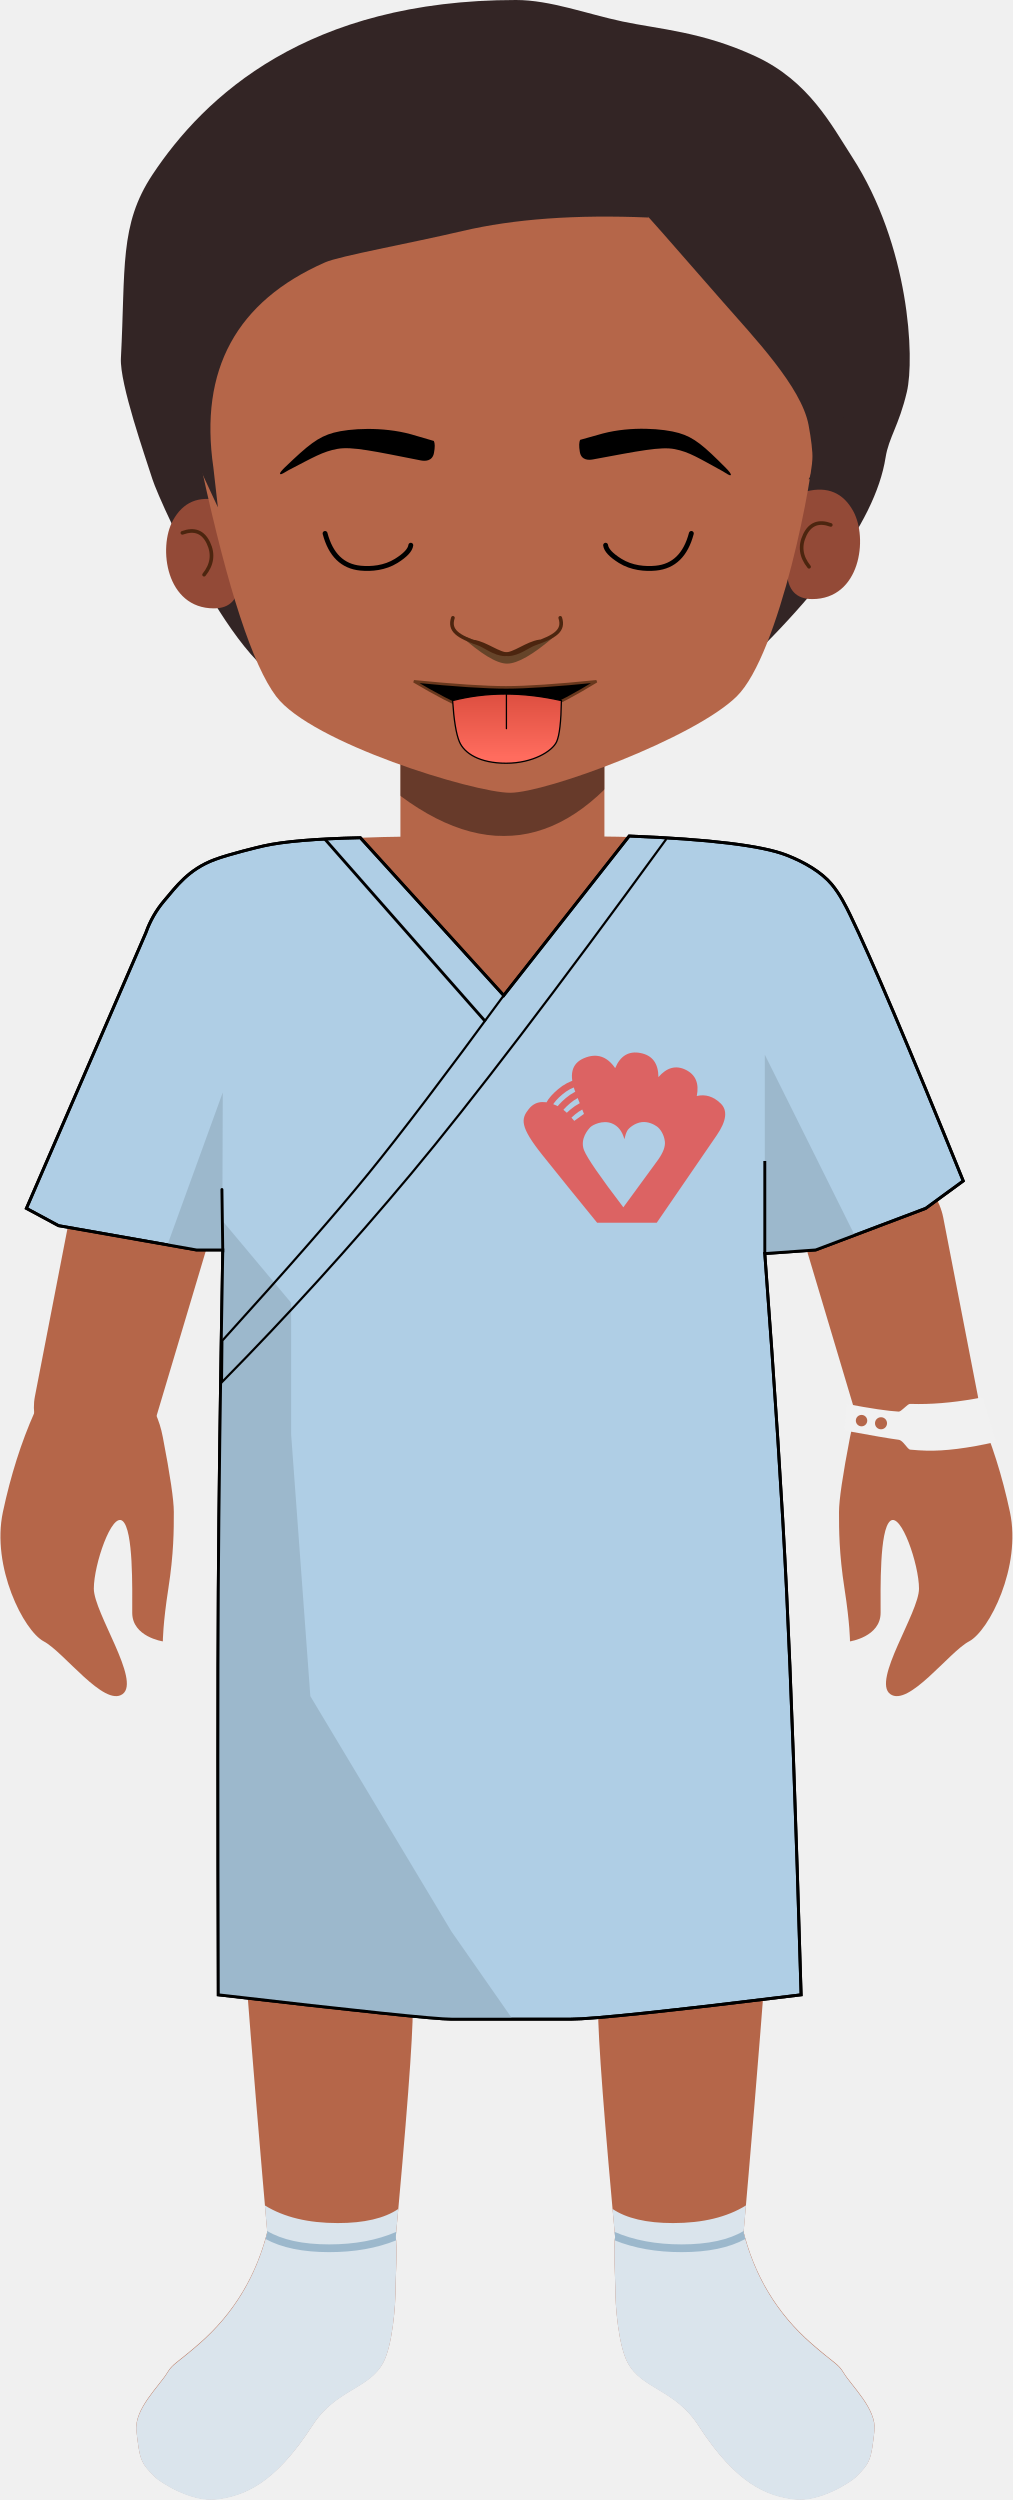
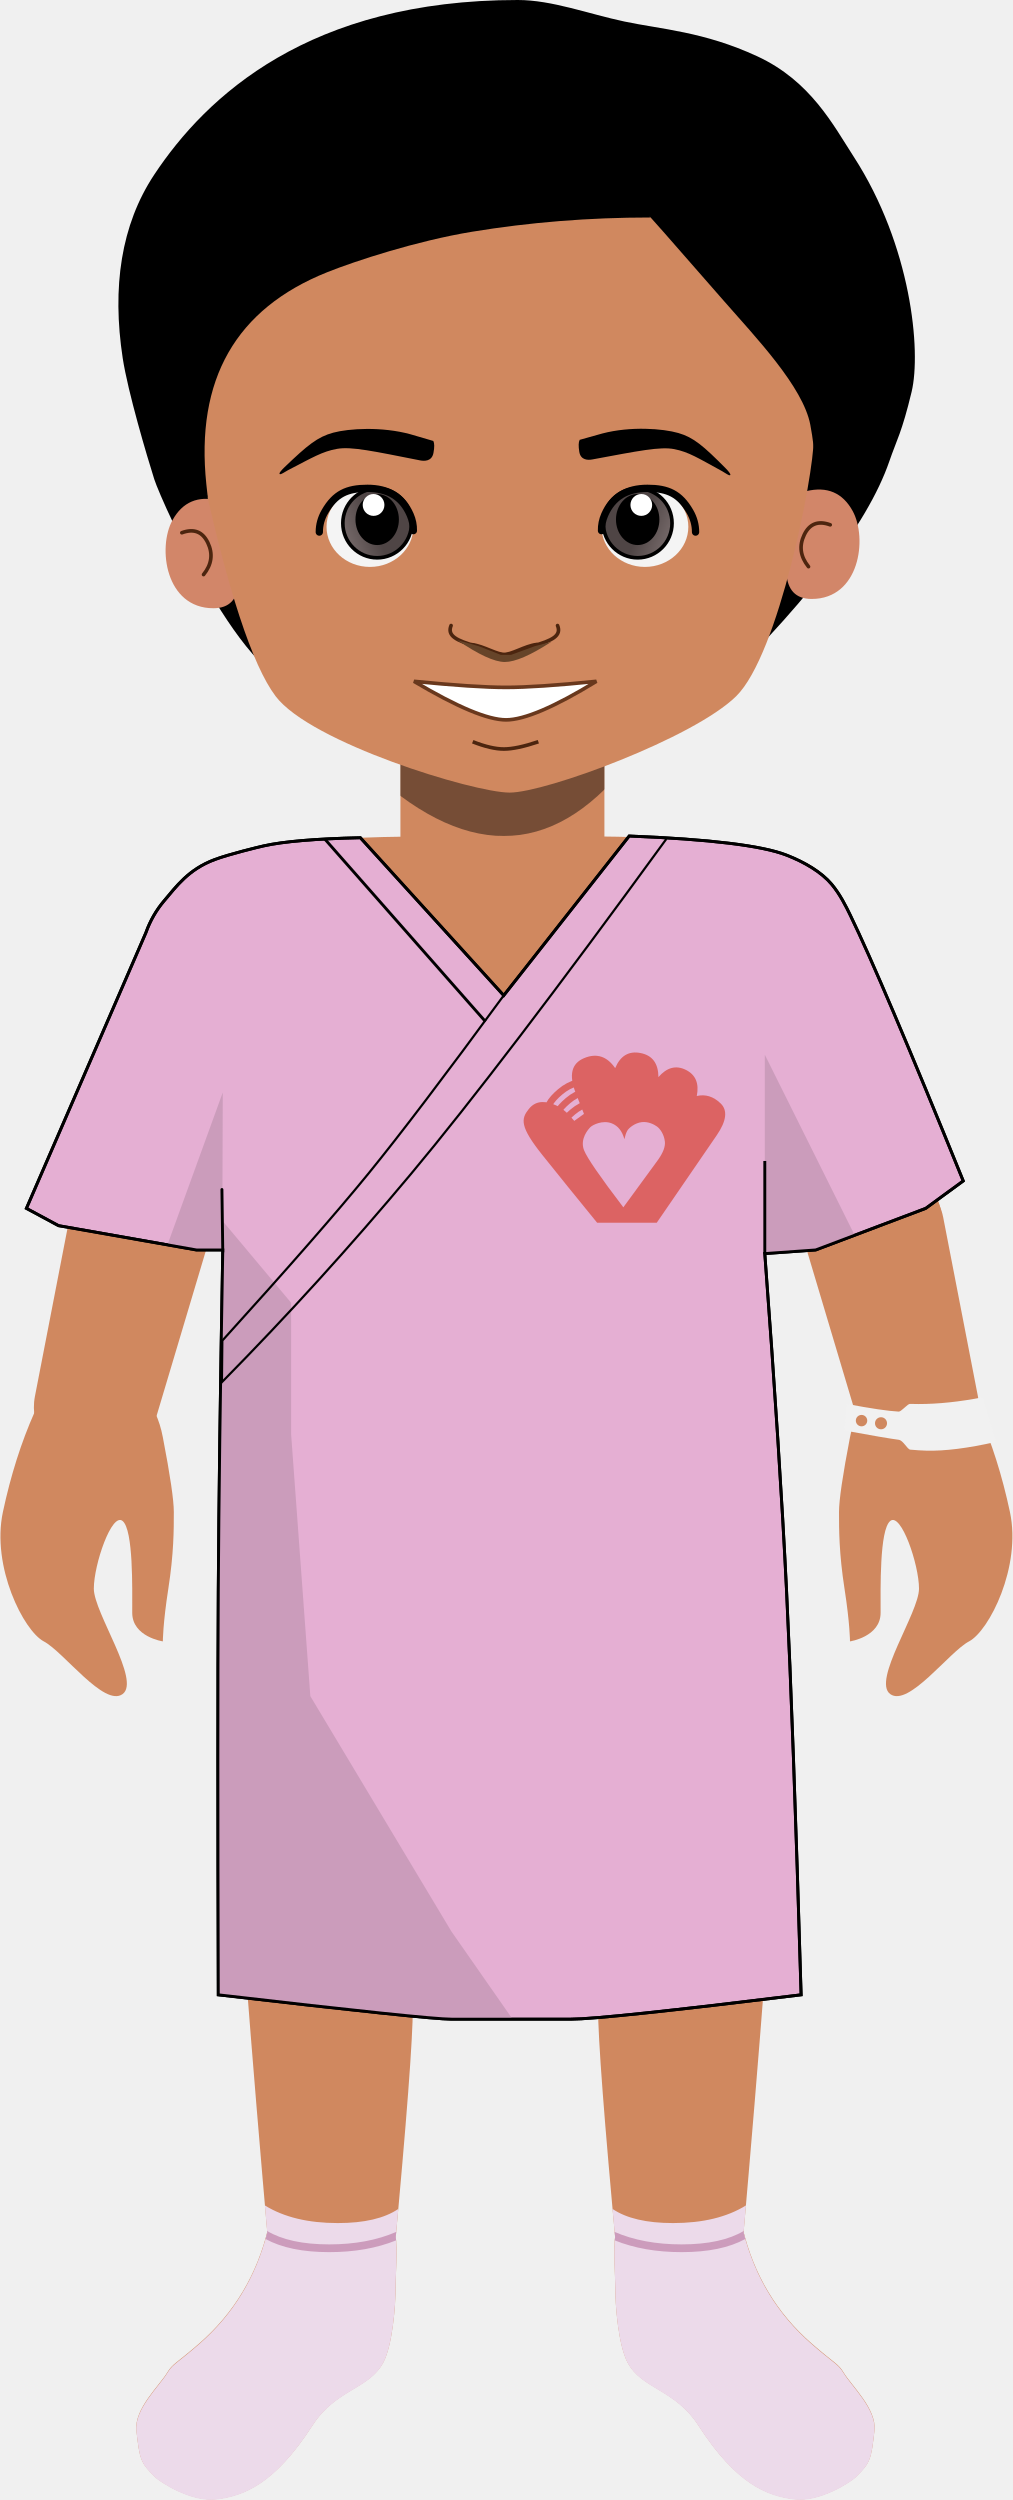
<svg xmlns="http://www.w3.org/2000/svg" xmlns:xlink="http://www.w3.org/1999/xlink" width="784px" height="1936px" viewBox="0 0 784 1936" version="1.1">
  <defs>
    <path d="M0,0 L157.973,0 L157.973,129.839 C130.214,155.295 103.682,168.023 78.377,168.023 C53.072,168.023 26.947,155.295 0,129.839 L0,0 Z" id="path-1" />
-     <linearGradient x1="50%" y1="0%" x2="50%" y2="90.973%" id="linearGradient-3">
-       <stop stop-color="#DD4F40" offset="0%" />
-       <stop stop-color="#FF6C5E" offset="100%" />
+     <linearGradient x1="113.301%" y1="89.585%" x2="50%" y2="64.002%" id="linearGradient-3">
+       <stop stop-color="#877A7A" offset="0%" />
+       <stop stop-color="#4F4545" offset="100%" />
    </linearGradient>
    <path d="M258.598,1.32 L369.627,123.476 L466.799,0 C529.049,2.471 569.665,7.405 588.648,14.8 C602.662,20.26 615.773,28.035 623.574,37.344 C629.986,44.995 634.569,54.231 638.003,61.294 C654.103,94.411 683.262,163.011 725.48,267.096 L696.412,288.343 L611.216,320.551 L571.809,323.364 C579.622,427.687 585.235,514.676 588.648,584.331 C592.061,653.987 595.822,758.334 599.932,897.372 C497.709,909.94 438.303,916.224 421.711,916.224 C396.824,916.224 347.592,916.224 329.122,916.224 C316.808,916.224 256.628,909.94 148.582,897.372 C148.167,757.511 148.167,653.164 148.582,584.331 C148.997,515.499 150.157,427.572 152.061,320.551 L131.656,320.551 L24.832,301.724 L0,288.343 L92.52,74.864 C95.786,65.645 100.529,57.377 106.751,50.059 C116.085,39.084 125.395,25.925 145.654,18.288 C157,14.011 179.881,8.51 183.676,7.658 C199.039,4.21 224.013,2.097 258.598,1.32 Z" id="path-4" />
    <path d="M152.061,198.556 L151.732,297.863 L205.001,361.47 L205.001,463.41 L219.867,666.08 L329.122,848.292 L376.482,916.224 L329.122,916.224 L329.122,916.224 C316.808,916.224 256.628,909.94 148.582,897.372 C148.378,828.84 148.275,768.835 148.271,717.357 L148.271,711.096 C148.275,660.314 148.378,618.059 148.582,584.331 C148.997,515.499 150.157,427.572 152.061,320.551 L131.656,320.551 L109.217,316.596 L152.061,198.556 Z" id="path-6" />
    <path d="M571.809,169.339 L641.396,309.141 L611.216,320.551 L571.809,323.364 L571.809,169.339 Z" id="path-8" />
    <path d="M258.598,1.32 L369.627,123.476 L466.799,1.82651281e-13 C529.049,2.471 569.665,7.405 588.648,14.8 C602.662,20.26 615.773,28.035 623.574,37.344 C629.986,44.995 634.569,54.231 638.003,61.294 C654.103,94.411 683.262,163.011 725.48,267.096 L696.412,288.343 L611.216,320.551 L571.809,323.364 C579.622,427.687 585.235,514.676 588.648,584.331 C592.061,653.987 595.822,758.334 599.932,897.372 C497.709,909.94 438.303,916.224 421.711,916.224 C396.824,916.224 347.592,916.224 329.122,916.224 C316.808,916.224 256.628,909.94 148.582,897.372 C148.167,757.511 148.167,653.164 148.582,584.331 C148.997,515.499 150.157,427.572 152.061,320.551 L131.656,320.551 L24.832,301.724 L-4.564127e-14,288.343 L92.52,74.864 C95.786,65.645 100.529,57.377 106.751,50.059 C116.085,39.084 125.395,25.925 145.654,18.288 C157,14.011 179.881,8.51 183.676,7.658 C199.039,4.21 224.013,2.097 258.598,1.32 Z" id="path-10" />
  </defs>
-   <g id="Teammates_Characters_Child3_BodyFull_Sensory_Taste_Good" stroke="none" stroke-width="1" fill="none" fill-rule="evenodd">
+   <g id="Teammates_Characters_Child6_BodyFull_Sensory_Hearing_Neutral" stroke="none" stroke-width="1" fill="none" fill-rule="evenodd">
    <g id="Child_6-Copy-2" transform="translate(-94, 0)">
      <g id="Body" transform="translate(94.3406, 0)">
        <g id="Neck" transform="translate(309.7419, 568.3304)">
          <mask id="mask-2" fill="white">
            <use xlink:href="#path-1" />
          </mask>
-           <use id="Rectangle" fill="#B56649" xlink:href="#path-1" />
+           <use id="Rectangle" fill="#D0885F" xlink:href="#path-1" />
          <path d="M-31.03,-33.871 L172.077,-33.871 L175.271,23.859 C145.821,60.676 114.078,79.084 80.042,79.084 C46.007,79.084 9.923,60.676 -28.209,23.859 L-31.03,-33.871 Z" id="Rectangle" fill="#000000" opacity="0.43" style="mix-blend-mode: multiply;" mask="url(#mask-2)" />
        </g>
-         <g id="Head" transform="translate(93.25117, 0)">
+         <g id="Head" transform="translate(91.3352, 0)">
          <g>
-             <path d="M305.977,0 C144.47,0 64.805,74.403 24.465,135.273 C-1.291,174.138 3.708,207.484 0.039,277.389 C-0.993,297.052 18.915,353.619 24.465,371.162 C30.016,388.706 103.823,553.556 146.72,527.678 C176.955,509.439 219.07,402.708 273.065,207.484 L298.364,160.475 L431.917,228.024 L443.813,554.779 L443.813,550.374 C534.614,470.939 584.073,405.597 592.19,354.348 C594.657,338.773 602.492,329.725 608.664,303.557 C614.836,277.389 610.696,190.176 566.18,121.398 C550.309,96.878 532.797,62.743 491.47,43.602 C450.143,24.46 416.962,22.682 388.547,16.666 C360.856,10.804 332.553,0 305.977,0 Z" id="Hair" fill="#332525" />
-             <g transform="translate(35.04494, 130.6799)">
-               <g id="Ear_L" transform="translate(0, 255.6851)">
-                 <path d="M41.255,1.273 C25.099,-2.636 13.127,2.458 5.337,16.556 C-6.347,37.702 -0.159,84.761 37.037,84.761 C61.834,84.761 63.24,56.932 41.255,1.273 Z" id="Path-2" fill="#934A37" />
-                 <path d="M18.345,58.692 C12.02,50.843 10.909,42.625 15.014,34.038 C19.119,25.451 25.833,22.865 35.158,26.279" id="Path-8-Copy" stroke="#4C250F" stroke-width="2.832" stroke-linecap="round" transform="translate(23.87469, 41.7572) scale(-1, 1) translate(-23.87469, -41.7572) " />
+             <g id="Group" fill="#000000">
+               <path d="M309.271,0 C147.771,0 68.111,74.387 27.773,135.243 C2.018,174.1 -5.026,222.494 3.348,277.329 C7.343,303.491 22.223,353.542 27.773,371.082 C33.323,388.622 107.126,553.436 150.022,527.564 C180.255,509.329 222.368,402.62 276.36,207.439 L301.658,160.44 L435.204,227.975 L447.1,554.658 L447.1,550.255 C530.066,470.98 580.043,406.626 597.03,357.192 C602.73,340.604 606.67,335.139 614.261,303.491 C621.852,271.843 613.974,190.134 569.46,121.372 C553.59,96.857 536.078,62.73 494.754,43.592 C453.429,24.455 420.25,22.677 391.836,16.663 C364.146,10.801 335.845,0 309.271,0 Z" id="Hair" />
+             </g>
+             <g transform="translate(36.55295, 130.6515)">
+               <g id="Ear_L" transform="translate(0, 255.6296)">
+                 <path d="M41.253,1.273 C25.098,-2.636 13.126,2.457 5.337,16.552 C-6.347,37.694 -0.159,84.743 37.035,84.743 C61.831,84.743 63.237,56.919 41.253,1.273 Z" id="Path-2" fill="#D28669" />
+                 <path d="M18.344,58.68 C12.019,50.832 10.909,42.615 15.013,34.03 C19.118,25.445 25.832,22.86 35.157,26.274" id="Path-8-Copy" stroke="#4C250F" stroke-width="2.822" stroke-linecap="round" transform="translate(23.87348, 41.74813) scale(-1, 1) translate(-23.87348, -41.74813) " />
              </g>
-               <g id="Ear_R" transform="translate(480.6477, 248.491)">
-                 <path d="M41.255,1.273 C25.099,-2.636 13.127,2.458 5.337,16.556 C-6.347,37.702 -0.159,84.761 37.037,84.761 C61.834,84.761 63.24,56.932 41.255,1.273 Z" id="Path-2-Copy" fill="#934A37" transform="translate(28.37628, 42.38057) scale(-1, 1) translate(-28.37628, -42.38057) " />
-                 <path d="M17.256,59.752 C10.931,51.903 9.821,43.685 13.926,35.098 C18.03,26.511 24.745,23.925 34.07,27.339" id="Path-8" stroke="#4C250F" stroke-width="2.832" stroke-linecap="round" />
+               <g id="Ear_R" transform="translate(480.6233, 248.437)">
+                 <path d="M41.253,1.273 C25.098,-2.636 13.126,2.457 5.337,16.552 C-6.347,37.694 -0.159,84.743 37.035,84.743 C61.831,84.743 63.237,56.919 41.253,1.273 Z" id="Path-2-Copy" fill="#D28669" transform="translate(28.37484, 42.37137) scale(-1, 1) translate(-28.37484, -42.37137) " />
+                 <path d="M17.255,59.739 C10.931,51.892 9.821,43.675 13.925,35.09 C18.029,26.505 24.744,23.92 34.068,27.334" id="Path-8" stroke="#4C250F" stroke-width="2.822" stroke-linecap="round" />
              </g>
-               <g transform="translate(25.61771, 0)" fill="#B56649" id="Path">
-                 <path d="M2.228,233.71 C22.403,326.351 41.532,384.655 59.615,408.624 C86.739,444.576 212.93,483.24 240.809,483.24 C268.689,483.24 383.226,441.03 416.244,408.624 C449.261,376.217 476.302,237.533 476.302,209.537 C476.302,181.541 479.402,0 228.42,0 C61.099,0 -14.298,77.903 2.228,233.71 Z" />
+               <g transform="translate(25.6164, 0)" fill="#D0885F" id="Path">
+                 <path d="M2.228,233.66 C22.402,326.28 41.53,384.572 59.612,408.535 C86.735,444.48 212.919,483.135 240.797,483.135 C268.675,483.135 383.207,440.934 416.223,408.535 C449.238,376.136 476.278,237.482 476.278,209.492 C476.278,181.502 479.377,0 228.409,0 C61.096,0 -14.297,77.887 2.228,233.66 Z" />
              </g>
            </g>
+             <path d="M69.359,386.281 L68.111,374.98 C59.643,293.884 90.847,239.156 161.723,210.796 C183.271,202.173 230.85,186.559 273.68,179.498 C318.458,172.116 364.545,168.424 411.942,168.424 C407.472,162.842 426.62,184.562 469.384,233.585 C492.987,260.643 530.293,299.44 535.84,329.018 C539.996,351.182 539.996,365.203 535.84,371.082 L541.566,371.082 L569.46,307.616 L455.396,101.356 L142.223,74.387 L53.787,216.276 L42.696,315.869 L69.359,386.281 Z" id="BANGS" fill="#000000" />
          </g>
-           <g id="LowerLip" transform="translate(272.8831, 574.4051)" stroke="#4C250F" stroke-width="2.824">
+           <g id="LowerLip" transform="translate(274.3976, 574.4051)" stroke="#4C250F" stroke-width="2.824">
            <path d="M0,0 C9.517,3.763 17.559,5.645 24.127,5.645 C30.695,5.645 39.596,3.763 50.829,0" id="Path-4" />
          </g>
-           <g id="Expressions" transform="translate(113.4393, 307.0543)">
-             <g id="Expression_Taste_IceCream" transform="translate(5.593079, 13.87788)">
-               <g id="Mouth" transform="translate(107.8902, 206.6799)">
-                 <path d="M0,0 C31.659,3.134 55.45,4.701 71.375,4.701 C87.299,4.701 110.65,3.134 141.427,0 C108.845,19.905 85.494,29.857 71.375,29.857 C57.256,29.857 33.464,19.905 0,0 Z" id="Path-3" stroke="#69381D" stroke-width="1.977" fill="#000000" />
-                 <g id="Path-11" transform="translate(45.96049, 46.79256)" stroke="#4C250F" stroke-width="1.977">
-                   <path d="M0,0 C9.517,3.763 17.559,5.645 24.127,5.645 C30.695,5.645 39.596,3.763 50.829,0" id="Path-4" />
+           <g id="Expressions" transform="translate(114.9538, 307.0543)">
+             <g id="Expression-Neutral" transform="translate(5.593079, 13.87788)">
+               <g id="Mouth_Neutral" transform="translate(108.365, 206.6812)" fill="#FFFFFF" stroke="#69381D" stroke-width="2.823">
+                 <path d="M0,0 C31.626,3.134 55.394,4.702 71.302,4.702 C87.21,4.702 110.537,3.134 141.283,0 C108.734,19.905 85.407,29.857 71.302,29.857 C57.197,29.857 33.43,19.905 0,0 Z" id="Path-3" />
+               </g>
+               <g id="Eyes_Neutral" transform="translate(35.04769, 55.98233)">
+                 <g id="Eye_R" transform="translate(218.5276, 0)">
+                   <g id="Group-2" transform="translate(0.006069, 0)">
+                     <ellipse id="Oval" fill="#F4F4F4" cx="33.62" cy="31.055" rx="33.62" ry="31.055" />
+                     <ellipse id="Oval" stroke="#000000" stroke-width="2.827" fill="url(#linearGradient-3)" cx="28.016" cy="28.232" rx="26.603" ry="26.818" />
+                     <ellipse id="Oval" fill="#000000" cx="28.016" cy="25.409" rx="16.81" ry="19.762" />
+                     <ellipse id="Oval" fill="#FFFFFF" cx="30.818" cy="14.116" rx="8.405" ry="8.47" />
+                   </g>
+                   <path d="M0.007,34.018 C-0.085,29.801 0.741,25.7 2.484,21.718 C8.645,7.643 19.74,1.251 35.592,1.251 C51.445,1.251 60.582,5.559 68.499,19.269 C71.395,24.283 72.843,29.57 72.843,35.129" id="Path-17" stroke="#000000" stroke-width="5.655" stroke-linecap="round" />
                </g>
-                 <g id="Tounge" transform="translate(29.98613, 9.850368)" stroke="#000000" stroke-width="1.001">
-                   <path d="M0,5.078 C13.152,1.693 26.727,0 40.727,0 C54.727,0 69.237,1.693 84.258,5.078 C84.006,21.426 82.771,32.047 80.551,36.942 C77.222,44.285 62.056,53.595 41.503,53.595 C20.951,53.595 9.008,45.911 5.26,36.942 C2.761,30.963 1.008,20.342 0,5.078 Z" id="Path-16" fill="url(#linearGradient-3)" />
-                   <line x1="41.67" y1="2.75600209e-12" x2="41.67" y2="26.797" id="Path-25" stroke-linecap="round" stroke-linejoin="round" />
-                 </g>
-               </g>
-               <g id="Eyes_Closed_Happy" transform="translate(39.10091, 92.15743)" stroke="#000000" stroke-linecap="round" stroke-linejoin="round" stroke-width="3.771">
-                 <g id="Eye_L" transform="translate(0, 0)">
-                   <path d="M66.402,9.131 C65.946,12.816 62.184,16.861 55.117,21.264 C46.24,26.794 35.782,27.677 27.541,26.892 C13.548,25.558 4.368,16.594 0,0" id="Path-12" />
-                 </g>
-                 <g id="Eye_R" transform="translate(217.2511, 0)">
-                   <path d="M66.402,9.131 C65.946,12.816 62.184,16.861 55.117,21.264 C46.24,26.794 35.782,27.677 27.541,26.892 C13.548,25.558 4.368,16.594 0,0" id="Path-12-Copy-2" transform="translate(33.20092, 13.56945) scale(-1, 1) translate(-33.20092, -13.56945) " />
+                 <g id="Eye_L" transform="translate(36.42127, 31.05486) scale(-1, 1) translate(-36.42127, -31.05486) ">
+                   <g id="Group-2" transform="translate(0.006069, 0)">
+                     <ellipse id="Oval" fill="#F4F4F4" cx="33.62" cy="31.055" rx="33.62" ry="31.055" />
+                     <ellipse id="Oval" stroke="#000000" stroke-width="2.827" fill="url(#linearGradient-3)" cx="28.016" cy="28.232" rx="26.603" ry="26.818" />
+                     <ellipse id="Oval" fill="#000000" cx="28.016" cy="25.409" rx="16.81" ry="19.762" />
+                     <ellipse id="Oval" fill="#FFFFFF" cx="30.818" cy="14.116" rx="8.405" ry="8.47" />
+                   </g>
+                   <path d="M0.007,34.018 C-0.085,29.801 0.741,25.7 2.484,21.718 C8.645,7.643 19.74,1.251 35.592,1.251 C51.445,1.251 60.582,5.559 68.499,19.269 C71.395,24.283 72.843,29.57 72.843,35.129" id="Path-17" stroke="#000000" stroke-width="5.655" stroke-linecap="round" />
                </g>
              </g>
              <g id="Eyebrows_Neutral" fill="#000000">
                <g id="Brow-L" transform="translate(62.99841, 28.14009) rotate(-10) translate(-62.99841, -28.14009) translate(2.024912, 11.13657)">
                  <path d="M0.234,19.995 C-0.347,21.904 0.155,24.963 1.742,29.173 C4.123,35.488 9.899,34.216 12.916,33.047 C47.278,19.74 63.42,13.087 74.724,13.087 C86.322,13.087 94.531,16.367 115.054,22.784 C117.849,23.658 120.922,25.336 121.797,24.621 C122.672,23.906 119.538,21.544 117.223,19.995 C96.728,6.283 87.951,1.328 75.433,0.224 C62.915,-0.88 37.603,1.963 16.779,11.823 C14.999,12.665 9.484,15.389 0.234,19.995 Z" id="Path-5-Copy-3" transform="translate(60.9735, 17.00352) scale(-1, 1) translate(-60.9735, -17.00352) " />
                </g>
                <g id="Brow-R" transform="translate(295.8972, 28.14009) rotate(11) translate(-295.8972, -28.14009) translate(235.9233, 11.13657)">
                  <path d="M0.23,19.995 C-0.342,21.904 0.153,24.963 1.714,29.173 C4.055,35.488 9.737,34.216 12.704,33.047 C46.502,19.74 62.38,13.087 73.499,13.087 C84.906,13.087 92.982,16.367 113.168,22.784 C115.917,23.658 118.94,25.336 119.8,24.621 C120.661,23.906 117.579,21.544 115.301,19.995 C95.142,6.283 86.509,1.328 74.196,0.224 C61.883,-0.88 36.987,1.963 16.504,11.823 C14.753,12.665 9.328,15.389 0.23,19.995 Z" id="Path-5-Copy-3" />
                </g>
              </g>
            </g>
          </g>
-           <g id="Nose" transform="translate(256.3853, 478.4386)">
-             <path d="M5.642,12.897 C22.3,27.95 34.655,35.477 42.706,35.477 C50.757,35.477 62.851,28.543 78.986,14.675 L66.113,19.15 L47.629,28.106 L39.581,28.106 L22.323,19.15 L5.642,12.897 Z" id="Path-9" fill="#664429" />
-             <path d="M0.761,0 C-2.491,9.879 4.801,14.528 20.311,19.915 C25.516,21.722 32.852,27.972 40.845,28.221 C48.192,28.449 58.153,19.743 67.703,18.338" id="Path-6" stroke="#4C250F" stroke-width="2.832" stroke-linecap="round" />
-             <path d="M17.689,0 C14.429,9.879 21.737,14.528 37.282,19.915 C42.498,21.722 49.851,27.972 57.862,28.221 C65.225,28.449 75.058,19.893 84.628,18.488" id="Path-6-Copy" stroke="#4C250F" stroke-width="2.832" stroke-linecap="round" transform="translate(50.77688, 14.1126) scale(-1, 1) translate(-50.77688, -14.1126) " />
+           <g id="Nose" transform="translate(256.888, 484.4217)">
+             <path d="M0.755,0 C-2.472,7.901 4.763,11.62 20.151,15.928 C25.314,17.374 32.592,22.373 40.522,22.572 C47.811,22.754 57.693,15.791 67.167,14.667" id="Path-6" stroke="#4C250F" stroke-width="2.826" stroke-linecap="round" />
+             <path d="M17.549,0 C14.315,7.901 21.565,11.62 36.987,15.928 C42.162,17.374 49.457,22.373 57.404,22.572 C64.709,22.754 74.464,15.911 83.959,14.787" id="Path-6-Copy" stroke="#4C250F" stroke-width="2.826" stroke-linecap="round" transform="translate(50.37528, 11.28763) scale(-1, 1) translate(-50.37528, -11.28763) " />
+             <path d="M5.597,11.288 C22.124,22.575 34.381,28.219 42.368,28.219 C50.356,28.219 62.353,23.02 78.362,12.621 L65.591,15.976 L47.252,22.692 L39.268,22.692 L22.147,15.976 L5.597,11.288 Z" id="Path-9" fill="#664429" />
          </g>
-           <path d="M75.143,392.869 L71.65,362.105 C60.602,286.337 89.463,233.351 158.234,203.147 C169.405,198.24 223.197,188.592 264.587,178.883 C304.424,169.538 352.446,166.064 408.653,168.461 C404.184,162.877 423.332,184.602 466.099,233.636 C489.703,260.7 527.011,299.505 532.558,329.09 C536.714,351.258 536.714,365.283 532.558,371.162 L538.284,371.162 L566.18,307.683 L452.11,101.378 L138.921,74.403 L50.481,216.323 L39.389,315.938 L75.143,392.869 Z" id="BANGS" fill="#332525" />
        </g>
        <g transform="translate(0, 647.3626)">
-           <g transform="translate(138.1371, 0)" fill="#B56649" id="Combined-Shape">
+           <g transform="translate(138.1371, 0)" fill="#D0885F" id="Combined-Shape">
            <path d="M258.581,0 C353.697,0.078 377.976,1.421 402.311,3.551 L404.101,3.709 C408.58,4.107 413.121,4.532 418.162,4.979 C452.107,7.994 474.213,14.761 485.346,20.896 C520.119,40.06 511.226,92.832 491.677,138.931 C472.128,185.029 454.546,185.029 454.546,210.364 L454.546,376.52 C454.546,407.33 458.295,471.477 465.793,568.961 L466.022,571.925 C467.79,594.844 452.061,615.433 429.484,619.753 C350.951,634.78 293.982,642.844 258.579,643.944 L258.581,644.073 L258.303,644.074 C257.051,644.074 255.766,644.064 254.448,644.042 C253.127,644.064 251.843,644.074 250.591,644.074 L250.313,644.073 L250.315,643.944 C214.912,642.844 157.943,634.78 79.41,619.753 C56.833,615.433 41.104,594.844 42.872,571.925 L42.872,571.925 L43.1,568.961 C50.598,471.477 54.347,407.33 54.347,376.52 L54.347,376.52 L54.347,210.364 C54.347,185.029 36.766,185.029 17.217,138.931 C-2.333,92.832 -11.225,40.06 23.548,20.896 C34.681,14.761 56.787,7.994 90.732,4.979 C123.878,2.035 135.39,0.093 250.306,0.004 L250.313,0 L258.581,0 Z" />
          </g>
-           <g id="Leg-R" transform="translate(422.125, 406.4536)" fill="#B56649">
-             <path d="M170.757,31.954 C172.945,52.887 187.525,164.701 186.593,195.717 C184.585,262.573 179.068,354.994 170.044,472.981 C169.777,457.916 161.756,509.823 115.008,509.823 C83.287,509.823 60.342,491.505 46.172,454.871 L46.524,455.771 L46.525,455.77 L46.564,455.592 C48.288,447.854 49.409,440.275 48.148,428.121 C46.146,408.829 41.35,373.598 33.76,322.43 L0.474,93.64 C-2.772,71.335 10.927,50.052 32.574,43.77 L129.987,15.496 C137.034,13.451 143.476,9.719 148.757,4.624 C160.349,-6.562 167.682,2.548 170.757,31.954 Z" id="Combined-Shape" />
-             <path d="M117.025,406.493 C163.839,406.493 169.864,454.465 170.046,472.967 C165.133,537.19 159.181,608.993 152.19,688.373 C150.341,709.362 134.223,726.283 113.348,729.149 L104.194,730.406 C80.458,733.665 58.574,717.065 55.315,693.329 C55.23,692.711 55.158,692.09 55.1,691.469 C45.468,588.504 40.652,525.027 40.652,501.036 C40.652,475.285 44.798,464.531 47.134,452.912 C62.656,421.966 85.953,406.493 117.025,406.493 Z" id="Combined-Shape" />
-             <path d="M49.765,729.397 C51.436,744.159 57.779,774.23 66.317,786.386 C79.906,805.736 105.126,802.241 126.702,828.09 C161.832,870.179 186.479,875.617 206.985,875.792 C227.49,875.966 249.554,856.692 252.366,853.206 C262.519,840.624 262.74,837.907 262.562,815.615 C262.428,798.769 240.676,783.271 233.363,773.879 C228.316,767.399 225.728,767.899 206.018,754.56 C176.433,734.537 155.164,707.246 142.211,672.685 C141.529,670.866 138.916,630.557 83.659,642.188 C57.042,647.79 45.629,671.169 44.913,689.884 C44.511,700.404 49.14,723.883 49.765,729.397 Z" id="Path-9-Copy-2" transform="translate(153.7414, 757.9382) rotate(7) translate(-153.7414, -757.9382) " />
+           <g id="Leg-R" transform="translate(422.125, 406.4536)">
+             <path d="M170.757,31.954 C172.945,52.887 187.525,164.701 186.593,195.717 C184.585,262.573 179.068,354.994 170.044,472.981 C169.777,457.916 161.756,509.823 115.008,509.823 C83.287,509.823 60.342,491.505 46.172,454.871 L46.524,455.771 L46.525,455.77 L46.564,455.592 C48.288,447.854 49.409,440.275 48.148,428.121 C46.146,408.829 41.35,373.598 33.76,322.43 L0.474,93.64 C-2.772,71.335 10.927,50.052 32.574,43.77 L129.987,15.496 C137.034,13.451 143.476,9.719 148.757,4.624 C160.349,-6.562 167.682,2.548 170.757,31.954 Z" id="Combined-Shape" fill="#B56649" />
+             <path d="M117.025,406.493 C163.839,406.493 169.864,454.465 170.046,472.967 C165.133,537.19 159.181,608.993 152.19,688.373 C150.341,709.362 134.223,726.283 113.348,729.149 L104.194,730.406 C80.458,733.665 58.574,717.065 55.315,693.329 C55.23,692.711 55.158,692.09 55.1,691.469 C45.468,588.504 40.652,525.027 40.652,501.036 C40.652,475.285 44.798,464.531 47.134,452.912 C62.656,421.966 85.953,406.493 117.025,406.493 Z" id="Combined-Shape" fill="#D0885F" />
+             <path d="M49.765,729.397 C51.436,744.159 57.779,774.23 66.317,786.386 C79.906,805.736 105.126,802.241 126.702,828.09 C161.832,870.179 186.479,875.617 206.985,875.792 C227.49,875.966 249.554,856.692 252.366,853.206 C262.519,840.624 262.74,837.907 262.562,815.615 C262.428,798.769 240.676,783.271 233.363,773.879 C228.316,767.399 225.728,767.899 206.018,754.56 C176.433,734.537 155.164,707.246 142.211,672.685 C141.529,670.866 138.916,630.557 83.659,642.188 C57.042,647.79 45.629,671.169 44.913,689.884 C44.511,700.404 49.14,723.883 49.765,729.397 Z" id="Path-9-Copy-2" fill="#D0885F" transform="translate(153.7414, 757.9382) rotate(7) translate(-153.7414, -757.9382) " />
          </g>
-           <g id="Leg-L" transform="translate(221.9354, 850.5455) scale(-1, 1) translate(-221.9354, -850.5455) translate(83.86837, 406.4536)" fill="#B56649">
-             <path d="M170.757,31.954 C172.945,52.887 187.525,164.701 186.593,195.717 C184.585,262.573 179.068,354.994 170.044,472.981 C169.777,457.916 161.756,509.823 115.008,509.823 C83.287,509.823 60.342,491.505 46.172,454.871 L46.524,455.771 L46.525,455.77 L46.564,455.592 C48.288,447.854 49.409,440.275 48.148,428.121 C46.146,408.829 41.35,373.598 33.76,322.43 L0.474,93.64 C-2.772,71.335 10.927,50.052 32.574,43.77 L129.987,15.496 C137.034,13.451 143.476,9.719 148.757,4.624 C160.349,-6.562 167.682,2.548 170.757,31.954 Z" id="Combined-Shape" />
-             <path d="M117.025,406.493 C163.839,406.493 169.864,454.465 170.046,472.967 C165.133,537.19 159.181,608.993 152.19,688.373 C150.341,709.362 134.223,726.283 113.348,729.149 L104.194,730.406 C80.458,733.665 58.574,717.065 55.315,693.329 C55.23,692.711 55.158,692.09 55.1,691.469 C45.468,588.504 40.652,525.027 40.652,501.036 C40.652,475.285 44.798,464.531 47.134,452.912 C62.656,421.966 85.953,406.493 117.025,406.493 Z" id="Combined-Shape" />
-             <path d="M49.765,729.397 C51.436,744.159 57.779,774.23 66.317,786.386 C79.906,805.736 105.126,802.241 126.702,828.09 C161.832,870.179 186.479,875.617 206.985,875.792 C227.49,875.966 249.554,856.692 252.366,853.206 C262.519,840.624 262.74,837.907 262.562,815.615 C262.428,798.769 240.676,783.271 233.363,773.879 C228.316,767.399 225.728,767.899 206.018,754.56 C176.433,734.537 155.164,707.246 142.211,672.685 C141.529,670.866 138.916,630.557 83.659,642.188 C57.042,647.79 45.629,671.169 44.913,689.884 C44.511,700.404 49.14,723.883 49.765,729.397 Z" id="Path-9-Copy-2" transform="translate(153.7414, 757.9382) rotate(7) translate(-153.7414, -757.9382) " />
+           <g id="Leg-L" transform="translate(221.9354, 850.5455) scale(-1, 1) translate(-221.9354, -850.5455) translate(83.86837, 406.4536)">
+             <path d="M170.757,31.954 C172.945,52.887 187.525,164.701 186.593,195.717 C184.585,262.573 179.068,354.994 170.044,472.981 C169.777,457.916 161.756,509.823 115.008,509.823 C83.287,509.823 60.342,491.505 46.172,454.871 L46.524,455.771 L46.525,455.77 L46.564,455.592 C48.288,447.854 49.409,440.275 48.148,428.121 C46.146,408.829 41.35,373.598 33.76,322.43 L0.474,93.64 C-2.772,71.335 10.927,50.052 32.574,43.77 L129.987,15.496 C137.034,13.451 143.476,9.719 148.757,4.624 C160.349,-6.562 167.682,2.548 170.757,31.954 Z" id="Combined-Shape" fill="#B56649" />
+             <path d="M117.025,406.493 C163.839,406.493 169.864,454.465 170.046,472.967 C165.133,537.19 159.181,608.993 152.19,688.373 C150.341,709.362 134.223,726.283 113.348,729.149 L104.194,730.406 C80.458,733.665 58.574,717.065 55.315,693.329 C55.23,692.711 55.158,692.09 55.1,691.469 C45.468,588.504 40.652,525.027 40.652,501.036 C40.652,475.285 44.798,464.531 47.134,452.912 C62.656,421.966 85.953,406.493 117.025,406.493 Z" id="Combined-Shape" fill="#D0885F" />
+             <path d="M49.765,729.397 C51.436,744.159 57.779,774.23 66.317,786.386 C79.906,805.736 105.126,802.241 126.702,828.09 C161.832,870.179 186.479,875.617 206.985,875.792 C227.49,875.966 249.554,856.692 252.366,853.206 C262.519,840.624 262.74,837.907 262.562,815.615 C262.428,798.769 240.676,783.271 233.363,773.879 C228.316,767.399 225.728,767.899 206.018,754.56 C176.433,734.537 155.164,707.246 142.211,672.685 C141.529,670.866 138.916,630.557 83.659,642.188 C57.042,647.79 45.629,671.169 44.913,689.884 C44.511,700.404 49.14,723.883 49.765,729.397 Z" id="Path-9-Copy-2" fill="#D0885F" transform="translate(153.7414, 757.9382) rotate(7) translate(-153.7414, -757.9382) " />
          </g>
          <g id="Sock_Green" transform="translate(105.1493, 1060.522)">
            <g id="Sock-L" transform="translate(101.4951, 114.0134) scale(-1, 1) translate(-101.4951, -114.0134) translate(0, 0)">
-               <path d="M101.525,21.066 C110.409,55.688 127.96,84.429 154.177,107.291 C162.069,114.173 166.998,117.992 170.403,120.711 L170.858,121.075 C172.567,122.447 173.877,123.542 174.995,124.641 L175.282,124.928 C176.65,126.319 177.74,127.754 178.963,129.798 C185.078,140.011 204.779,158.044 202.859,174.78 C200.319,196.927 199.769,199.597 188.158,210.848 C184.942,213.965 160.693,230.406 140.362,227.735 C120.031,225.061 96.23,216.661 66.491,170.605 C48.226,142.32 22.769,142.715 11.639,121.854 C4.646,108.749 2.015,78.129 2.155,63.274 C2.181,60.5 1.761,53.145 1.544,45.186 L1.515,44.072 C1.341,36.959 1.351,29.515 2.001,24.524 C1.307,17.023 0.64,9.746 0,2.693 C10.75,10.006 26.393,13.662 46.931,13.662 C69.853,13.662 88.662,9.108 103.36,0.001 C102.756,6.96 102.145,13.982 101.525,21.066 Z" id="Combined-Shape" fill="#DAE4EC" />
-               <path d="M101.525,21.066 C101.948,22.717 102.392,24.354 102.855,25.978 C90.445,32.799 73.982,36.172 53.485,36.172 C34.053,36.172 16.799,33.141 1.739,27.062 C1.812,26.161 1.899,25.312 2.001,24.524 C1.877,23.178 1.753,21.839 1.63,20.508 C16.48,26.944 33.757,30.171 53.485,30.171 C74.031,30.171 90.075,26.671 101.64,19.76 C101.601,20.194 101.563,20.63 101.525,21.066 Z" id="Combined-Shape" fill="#9CB8CC" fill-rule="nonzero" />
+               <path d="M101.525,21.066 C110.409,55.688 127.96,84.429 154.177,107.291 C162.069,114.173 166.998,117.992 170.403,120.711 L170.858,121.075 C172.567,122.447 173.877,123.542 174.995,124.641 L175.282,124.928 C176.65,126.319 177.74,127.754 178.963,129.798 C185.078,140.011 204.779,158.044 202.859,174.78 C200.319,196.927 199.769,199.597 188.158,210.848 C184.942,213.965 160.693,230.406 140.362,227.735 C120.031,225.061 96.23,216.661 66.491,170.605 C48.226,142.32 22.769,142.715 11.639,121.854 C4.646,108.749 2.015,78.129 2.155,63.274 C2.181,60.5 1.761,53.145 1.544,45.186 L1.515,44.072 C1.341,36.959 1.351,29.515 2.001,24.524 C1.307,17.023 0.64,9.746 0,2.693 C10.75,10.006 26.393,13.662 46.931,13.662 C69.853,13.662 88.662,9.108 103.36,0.001 C102.756,6.96 102.145,13.982 101.525,21.066 Z" id="Combined-Shape" fill="#ECDAEA" />
+               <path d="M101.525,21.066 C101.948,22.717 102.392,24.354 102.855,25.978 C90.445,32.799 73.982,36.172 53.485,36.172 C34.053,36.172 16.799,33.141 1.739,27.062 C1.812,26.161 1.899,25.312 2.001,24.524 C1.877,23.178 1.753,21.839 1.63,20.508 C16.48,26.944 33.757,30.171 53.485,30.171 C74.031,30.171 90.075,26.671 101.64,19.76 C101.601,20.194 101.563,20.63 101.525,21.066 Z" id="Combined-Shape" fill="#CC9CBC" fill-rule="nonzero" />
            </g>
-             <g id="Sock-R" transform="translate(368.8287, -0)">
-               <path d="M101.525,21.066 C110.409,55.688 127.96,84.429 154.177,107.291 C162.069,114.173 166.998,117.992 170.403,120.711 L170.858,121.075 C172.567,122.447 173.877,123.542 174.995,124.641 L175.282,124.928 C176.65,126.319 177.74,127.754 178.963,129.798 C185.078,140.011 204.779,158.044 202.859,174.78 C200.319,196.927 199.769,199.597 188.158,210.848 C184.942,213.965 160.693,230.406 140.362,227.735 C120.031,225.061 96.23,216.661 66.491,170.605 C48.226,142.32 22.769,142.715 11.639,121.854 C4.646,108.749 2.015,78.129 2.155,63.274 C2.181,60.5 1.761,53.145 1.544,45.186 L1.515,44.072 C1.341,36.959 1.351,29.515 2.001,24.524 C1.307,17.023 0.64,9.746 0,2.693 C10.75,10.006 26.393,13.662 46.931,13.662 C69.853,13.662 88.662,9.108 103.36,0.001 C102.756,6.96 102.145,13.982 101.525,21.066 Z" id="Combined-Shape" fill="#DAE4EC" />
-               <path d="M101.525,21.066 C101.948,22.717 102.392,24.354 102.855,25.978 C90.445,32.799 73.982,36.172 53.485,36.172 C34.053,36.172 16.799,33.141 1.739,27.062 C1.812,26.161 1.899,25.312 2.001,24.524 C1.877,23.178 1.753,21.839 1.63,20.508 C16.48,26.944 33.757,30.171 53.485,30.171 C74.031,30.171 90.075,26.671 101.64,19.76 C101.601,20.194 101.563,20.63 101.525,21.066 Z" id="Combined-Shape" fill="#9CB8CC" fill-rule="nonzero" />
+             <g id="Sock-R" transform="translate(368.8287, 0)">
+               <path d="M101.525,21.066 C110.409,55.688 127.96,84.429 154.177,107.291 C162.069,114.173 166.998,117.992 170.403,120.711 L170.858,121.075 C172.567,122.447 173.877,123.542 174.995,124.641 L175.282,124.928 C176.65,126.319 177.74,127.754 178.963,129.798 C185.078,140.011 204.779,158.044 202.859,174.78 C200.319,196.927 199.769,199.597 188.158,210.848 C184.942,213.965 160.693,230.406 140.362,227.735 C120.031,225.061 96.23,216.661 66.491,170.605 C48.226,142.32 22.769,142.715 11.639,121.854 C4.646,108.749 2.015,78.129 2.155,63.274 C2.181,60.5 1.761,53.145 1.544,45.186 L1.515,44.072 C1.341,36.959 1.351,29.515 2.001,24.524 C1.307,17.023 0.64,9.746 0,2.693 C10.75,10.006 26.393,13.662 46.931,13.662 C69.853,13.662 88.662,9.108 103.36,0.001 C102.756,6.96 102.145,13.982 101.525,21.066 Z" id="Combined-Shape" fill="#ECDAEA" />
+               <path d="M101.525,21.066 C101.948,22.717 102.392,24.354 102.855,25.978 C90.445,32.799 73.982,36.172 53.485,36.172 C34.053,36.172 16.799,33.141 1.739,27.062 C1.812,26.161 1.899,25.312 2.001,24.524 C1.877,23.178 1.753,21.839 1.63,20.508 C16.48,26.944 33.757,30.171 53.485,30.171 C74.031,30.171 90.075,26.671 101.64,19.76 C101.601,20.194 101.563,20.63 101.525,21.066 Z" id="Combined-Shape" fill="#CC9CBC" fill-rule="nonzero" />
            </g>
          </g>
          <g id="Arm_R" transform="translate(532.5646, 4.639196)">
-             <g id="UpperArm" transform="translate(-0, 0)" fill="#FFCDA6">
+             <g id="UpperArm" fill="#D0885F">
              <path d="M64.056,49.985 C75.589,21.631 80.094,0.626 128.354,11.703 C140.592,14.512 150.492,24.848 158.055,42.712 C160.463,48.399 161.679,54.52 161.627,60.696 L159.592,303.573 C159.383,328.512 138.996,348.56 114.057,348.351 C112.196,348.336 110.339,348.205 108.494,347.96 L90.546,345.579 C67.828,342.564 50.97,323.011 51.334,300.096 L53.751,147.721 L53.751,147.721 C52.932,101.467 56.367,68.889 64.056,49.985 Z" id="Rectangle" transform="translate(106.1964, 181.6886) rotate(-18) translate(-106.1964, -181.6886) " />
            </g>
-             <g id="LowerArm" transform="translate(77.69978, 243.6701)" fill="#B56649">
+             <g id="LowerArm" transform="translate(77.69978, 243.6701)" fill="#D0885F">
              <path d="M69.924,12.136 L88.287,11.325 C113.203,10.223 134.294,29.529 135.395,54.445 C135.436,55.378 135.449,56.312 135.432,57.246 L132.911,198.223 C132.474,222.648 112.319,242.094 87.894,241.657 C87.505,241.65 87.117,241.638 86.728,241.621 L81.16,241.374 C58.418,240.367 39.981,222.59 38.146,199.9 L26.907,60.89 C24.896,36.031 43.419,14.249 68.279,12.239 C68.826,12.195 69.375,12.16 69.924,12.136 Z" id="Rectangle-Copy-3" transform="translate(79.71142, 126.4169) rotate(-12) translate(-79.71142, -126.4169) " />
            </g>
-             <g id="Hand" transform="translate(116.8256, 412.8584)" fill="#B56649">
+             <g id="Hand" transform="translate(116.8256, 412.8584)" fill="#D0885F">
              <path d="M8.504,48.17 C2.835,77.531 0,96.815 0,106.021 C0,119.83 0,138.055 4.252,165.383 C8.504,192.712 8.504,206.227 8.504,206.227 C8.504,206.227 32.214,202.723 32.214,184.053 C32.214,165.383 31.282,119.978 39.656,113 C48.031,106.021 61.95,146.714 61.95,165.383 C61.95,184.053 25.43,236.61 39.656,247.021 C53.883,257.432 85.229,214.362 100.713,206.227 C116.198,198.092 141.411,148.483 132.358,106.021 C126.323,77.713 118.174,52.017 107.912,28.932 C98.168,6.477 80.48,-2.907 54.847,0.78 C29.214,4.467 13.766,20.264 8.504,48.17 Z" id="Path-7" />
            </g>
            <g id="HospitalBracelet" transform="translate(121.0202, 430.0552)" fill="#F1F1F1">
              <path d="M107.096,0 L117.228,34.562 C95.748,39.436 77.875,41.693 63.607,41.333 C59.911,41.24 55.72,40.982 51.034,40.56 C48.637,40.344 45.628,33.37 42.005,32.902 C35.495,32.062 21.748,29.715 0.762,25.86 L0,25.72 L1.732,5.124 C20.251,8.651 33.675,10.641 42.005,11.093 C42.958,11.145 44.475,9.876 46.027,8.495 L46.85,7.761 C48.398,6.378 49.89,5.096 50.797,5.124 C53.099,5.195 55.332,5.23 57.497,5.23 C72.689,5.23 89.223,3.487 107.096,0 Z M28.327,15.443 C25.755,15.443 23.67,17.536 23.67,20.117 C23.67,22.699 25.755,24.792 28.327,24.792 C30.9,24.792 32.985,22.699 32.985,20.117 C32.985,17.536 30.9,15.443 28.327,15.443 Z M13.248,13.656 C10.809,13.656 8.832,15.634 8.832,18.074 C8.832,20.515 10.809,22.493 13.248,22.493 C15.687,22.493 17.664,20.515 17.664,18.074 C17.664,15.634 15.687,13.656 13.248,13.656 Z" id="Combined-Shape" />
            </g>
          </g>
-           <g id="Arm_L" transform="translate(125.5474, 335.3856) scale(-1, 1) translate(-125.5474, -335.3856) translate(0, 4.639196)" fill="#B56649">
+           <g id="Arm_L" transform="translate(125.5474, 335.3856) scale(-1, 1) translate(-125.5474, -335.3856) translate(0, 4.639196)" fill="#D0885F">
            <g id="UpperArm">
              <path d="M64.056,49.985 C75.589,21.631 80.094,0.626 128.354,11.703 C140.592,14.512 150.492,24.848 158.055,42.712 C160.463,48.399 161.679,54.52 161.627,60.696 L159.592,303.573 C159.383,328.512 138.996,348.56 114.057,348.351 C112.196,348.336 110.339,348.205 108.494,347.96 L90.546,345.579 C67.828,342.564 50.97,323.011 51.334,300.096 L53.751,147.721 L53.751,147.721 C52.932,101.467 56.367,68.889 64.056,49.985 Z" id="Rectangle" transform="translate(106.1964, 181.6886) rotate(-18) translate(-106.1964, -181.6886) " />
            </g>
            <g id="LowerArm" transform="translate(77.69978, 243.6701)">
              <path d="M69.924,12.136 L88.287,11.325 C113.203,10.223 134.294,29.529 135.395,54.445 C135.436,55.378 135.449,56.312 135.432,57.246 L132.911,198.223 C132.474,222.648 112.319,242.094 87.894,241.657 C87.505,241.65 87.117,241.638 86.728,241.621 L81.16,241.374 C58.418,240.367 39.981,222.59 38.146,199.9 L26.907,60.89 C24.896,36.031 43.419,14.249 68.279,12.239 C68.826,12.195 69.375,12.16 69.924,12.136 Z" id="Rectangle-Copy-3" transform="translate(79.71142, 126.4169) rotate(-12) translate(-79.71142, -126.4169) " />
            </g>
            <g id="Hand" transform="translate(116.8256, 412.8584)">
              <path d="M8.504,48.17 C2.835,77.531 0,96.815 0,106.021 C0,119.83 0,138.055 4.252,165.383 C8.504,192.712 8.504,206.227 8.504,206.227 C8.504,206.227 32.214,202.723 32.214,184.053 C32.214,165.383 31.282,119.978 39.656,113 C48.031,106.021 61.95,146.714 61.95,165.383 C61.95,184.053 25.43,236.61 39.656,247.021 C53.883,257.432 85.229,214.362 100.713,206.227 C116.198,198.092 141.411,148.483 132.358,106.021 C126.323,77.713 118.174,52.017 107.912,28.932 C98.168,6.477 80.48,-2.907 54.847,0.78 C29.214,4.467 13.766,20.264 8.504,48.17 Z" id="Path-7" />
            </g>
          </g>
        </g>
      </g>
      <g id="Gown_Blue" transform="translate(114.4538, 647.4145)">
        <mask id="mask-5" fill="white">
          <use xlink:href="#path-4" />
        </mask>
-         <use id="Path-5" stroke="#000000" stroke-width="2.258" fill="#AFCEE5" xlink:href="#path-4" />
+         <use id="Path-5" stroke="#000000" stroke-width="2.258" fill="#E5AFD3" xlink:href="#path-4" />
        <mask id="mask-7" fill="white">
          <use xlink:href="#path-6" />
        </mask>
-         <use id="Combined-Shape" fill="#9CB8CC" xlink:href="#path-6" />
+         <use id="Combined-Shape" fill="#CB9CBB" xlink:href="#path-6" />
        <mask id="mask-9" fill="white">
          <use xlink:href="#path-8" />
        </mask>
-         <use id="Combined-Shape" fill="#9CB8CC" xlink:href="#path-8" />
+         <use id="Combined-Shape" fill="#CB9CBB" xlink:href="#path-8" />
        <mask id="mask-11" fill="white">
          <use xlink:href="#path-10" />
        </mask>
        <use id="Path-5" stroke="#000000" stroke-width="2.258" xlink:href="#path-10" />
        <g id="Group-5" mask="url(#mask-11)" stroke="#000000">
          <g transform="translate(151.4027, 2.261086)">
            <path d="M344.179,0 C259.144,116.912 193.268,203.325 146.553,259.237 C99.838,315.149 50.987,368.956 0,420.657 L0.329,388.487 C51.133,332.443 88.814,289.359 113.372,259.237 C137.93,229.114 172.88,183.107 218.224,121.215" id="Path-62" stroke-width="1.693" />
            <line x1="204.096" y1="141.444" x2="79.571" y2="1.25627133e-13" id="Path-63" stroke-width="2.258" />
          </g>
        </g>
        <g id="Group-16" mask="url(#mask-11)" stroke="#000000" stroke-width="2.258">
          <g transform="translate(143.5978, 251.6451)">
            <line x1="428.211" y1="71.719" x2="428.211" y2="0" id="Path-60" />
            <line x1="8.463" y1="70.34" x2="7.805" y2="22.095" id="Path-61" stroke-linecap="round" />
          </g>
        </g>
        <g id="Group" mask="url(#mask-11)">
          <g transform="translate(385.0401, 167.6306)">
            <path d="M70.895,12.105 C74.921,2.498 81.496,-1.391 90.62,0.439 C99.744,2.269 104.332,8.48 104.384,19.073 C110.904,11.559 117.972,9.681 125.587,13.438 C133.202,17.195 136.038,23.952 134.095,33.707 C140.795,32.135 146.942,34.036 152.537,39.408 C158.132,44.781 157.141,53.006 149.561,64.083 L149.561,64.083 L103.084,131.853 L56.931,131.853 C40.533,111.749 26.426,94.3 14.61,79.505 C-3.112,57.312 -2.089,51.394 4.006,43.762 C10.1,36.131 18.436,37.954 25.23,40.99 C29.759,43.015 34.42,47.006 39.212,52.966 L39.212,52.966 L46.734,47.566 L40.331,31.349 C34.884,17.501 37.019,8.522 46.734,4.413 C56.449,0.304 64.503,2.868 70.895,12.105 Z M91.431,53.942 C86.478,54.52 81.483,58.234 80.184,60.734 C79.317,62.401 78.602,64.539 78.037,67.149 C76.333,60.905 73.113,56.83 68.376,54.924 C61.271,52.065 53.518,56.088 51.851,57.683 C50.185,59.278 43.366,66.856 46.775,75.647 C49.049,81.507 59.197,96.26 77.219,119.903 L104.279,82.887 C108.116,77.392 109.819,72.754 109.388,68.972 C108.742,63.301 105.657,59.023 103.23,57.301 C100.802,55.579 96.385,53.364 91.431,53.942 Z" id="Combined-Shape" stroke="none" fill="#DC6363" fill-rule="evenodd" />
            <path d="M19.89,40.075 C21.466,37.058 24.314,33.826 28.434,30.379 C32.553,26.933 36.811,24.676 41.207,23.608" id="Path-18" stroke="#DC6363" stroke-width="5.222" fill="none" />
            <path d="M25.912,46.903 C27.488,43.886 30.336,40.654 34.456,37.207 C38.575,33.761 42.833,31.504 47.229,30.436" id="Path-18-Copy" stroke="#DC6363" stroke-width="5.222" fill="none" />
            <path d="M29.526,55.739 C31.102,52.722 33.949,49.49 38.069,46.044 C42.189,42.597 46.446,40.34 50.842,39.272" id="Path-18-Copy-2" stroke="#DC6363" stroke-width="5.222" fill="none" />
          </g>
        </g>
      </g>
    </g>
  </g>
</svg>
